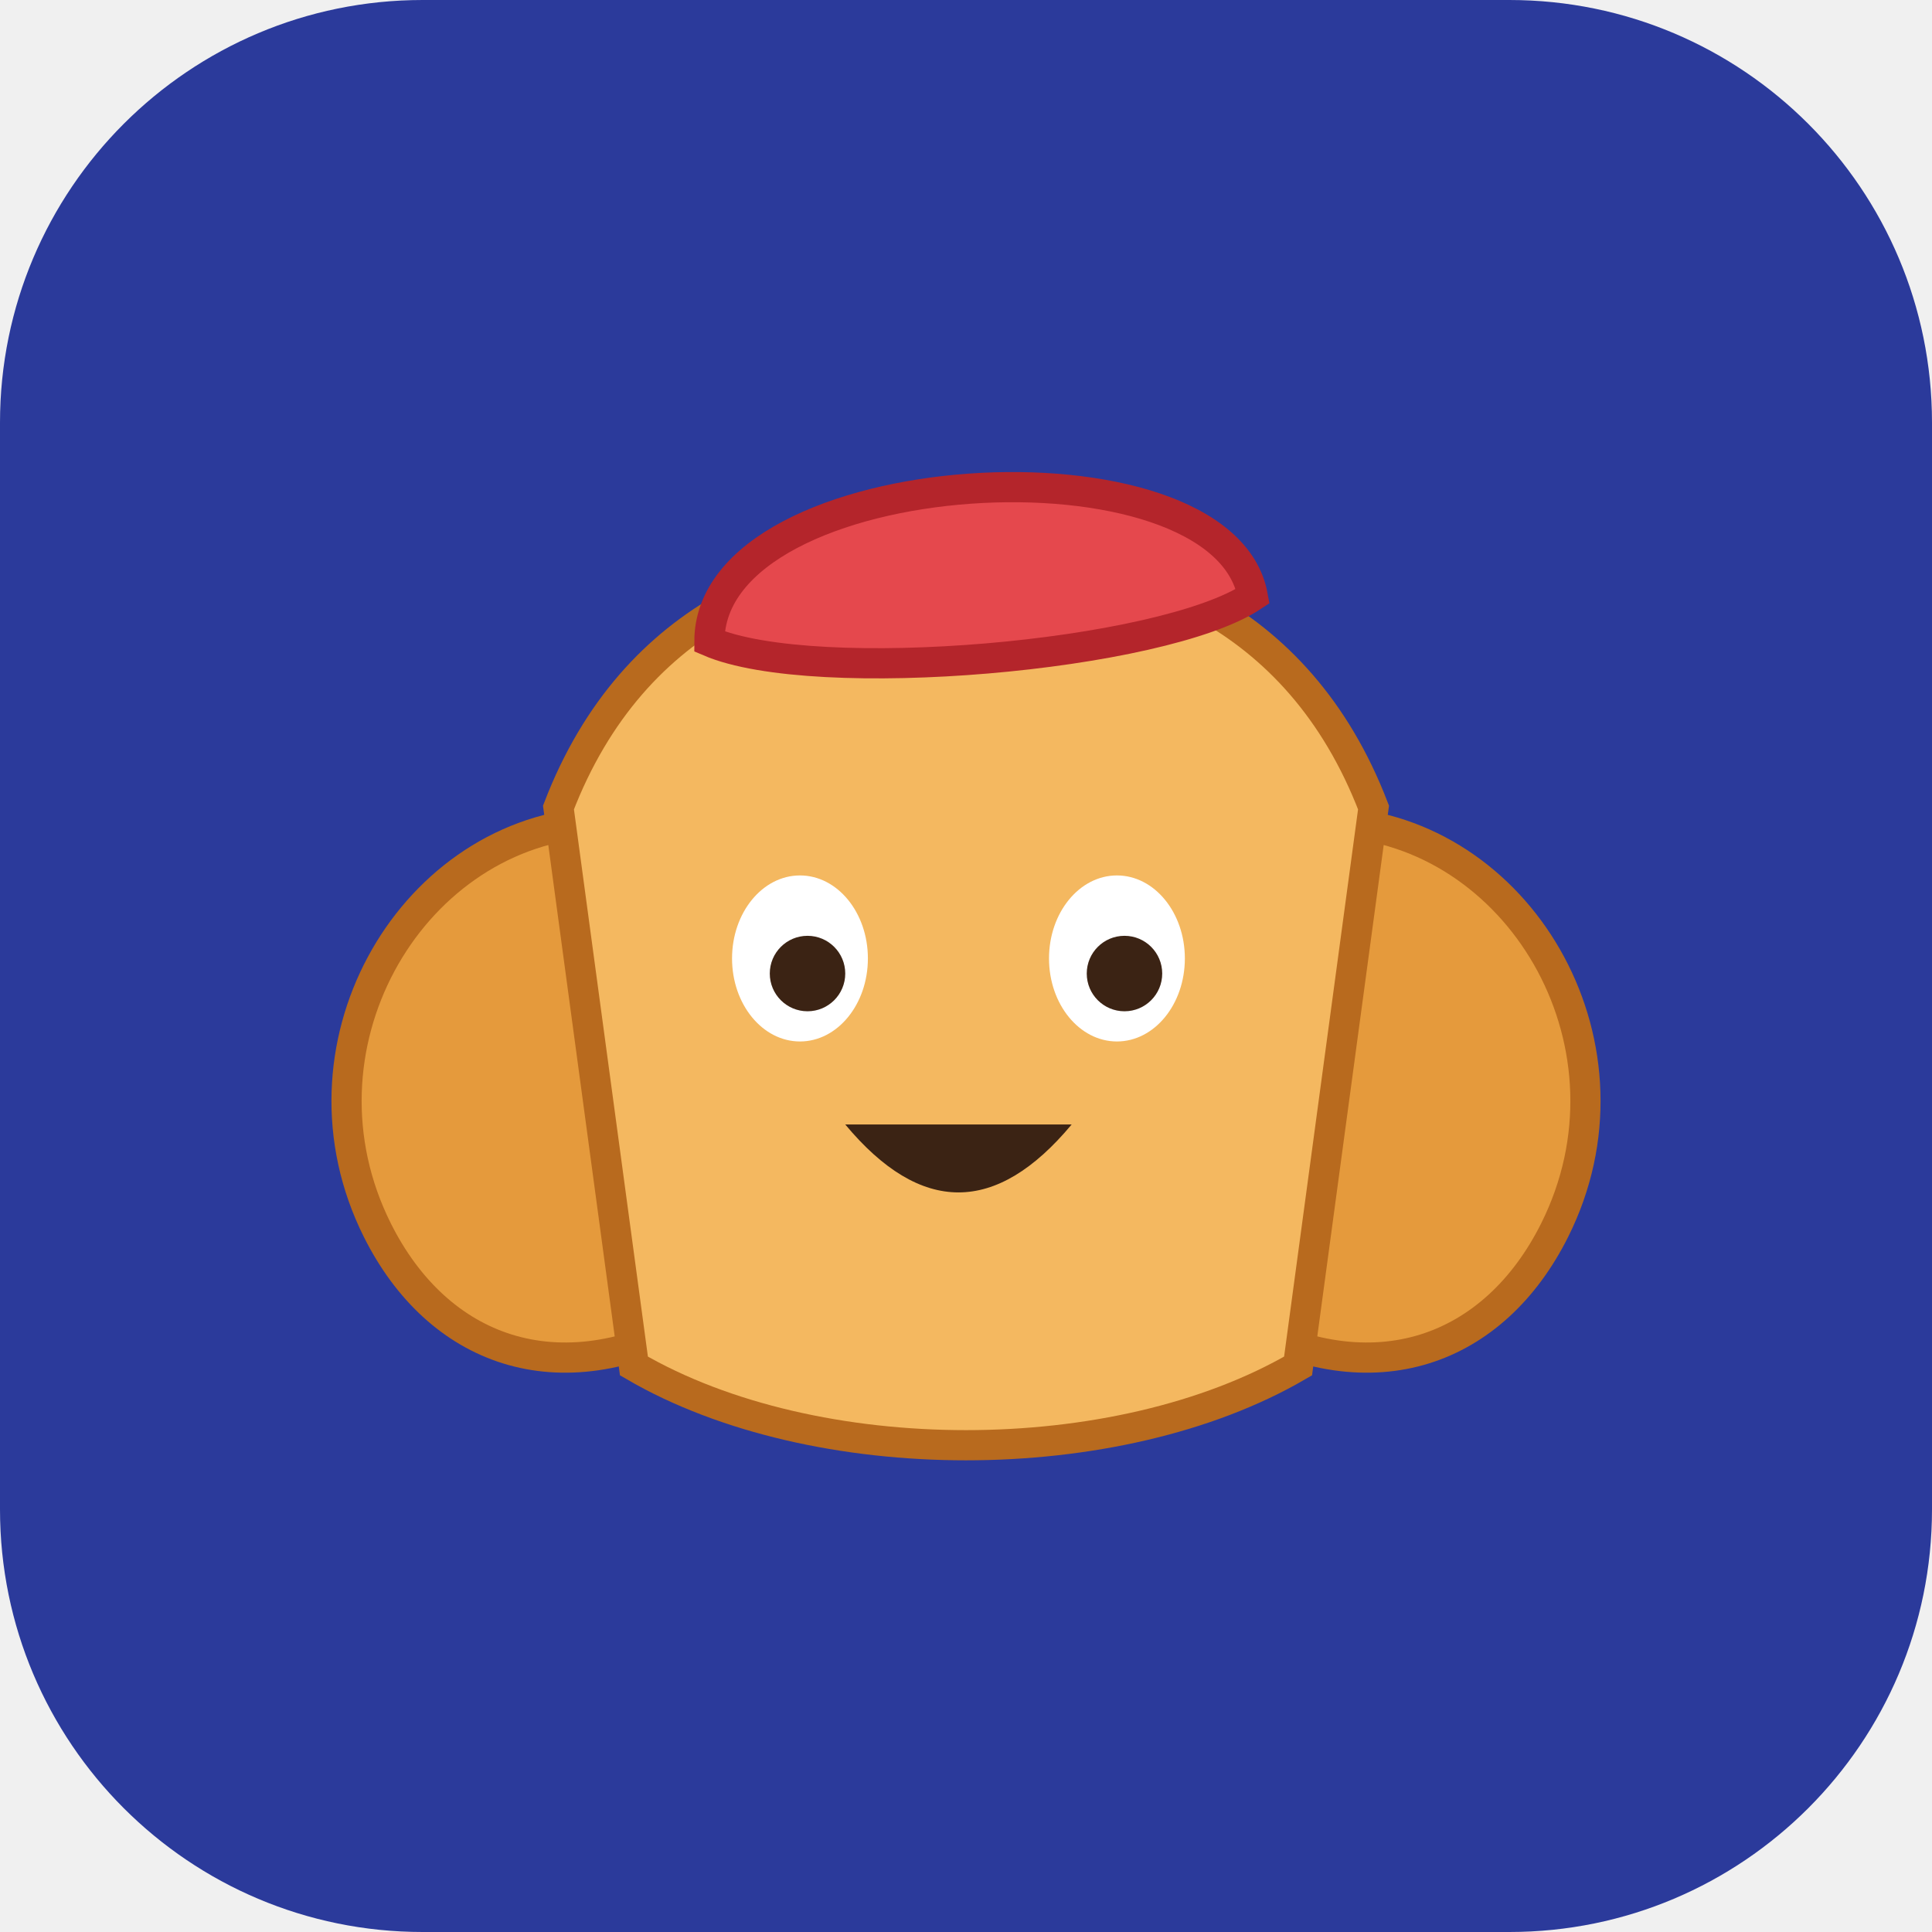
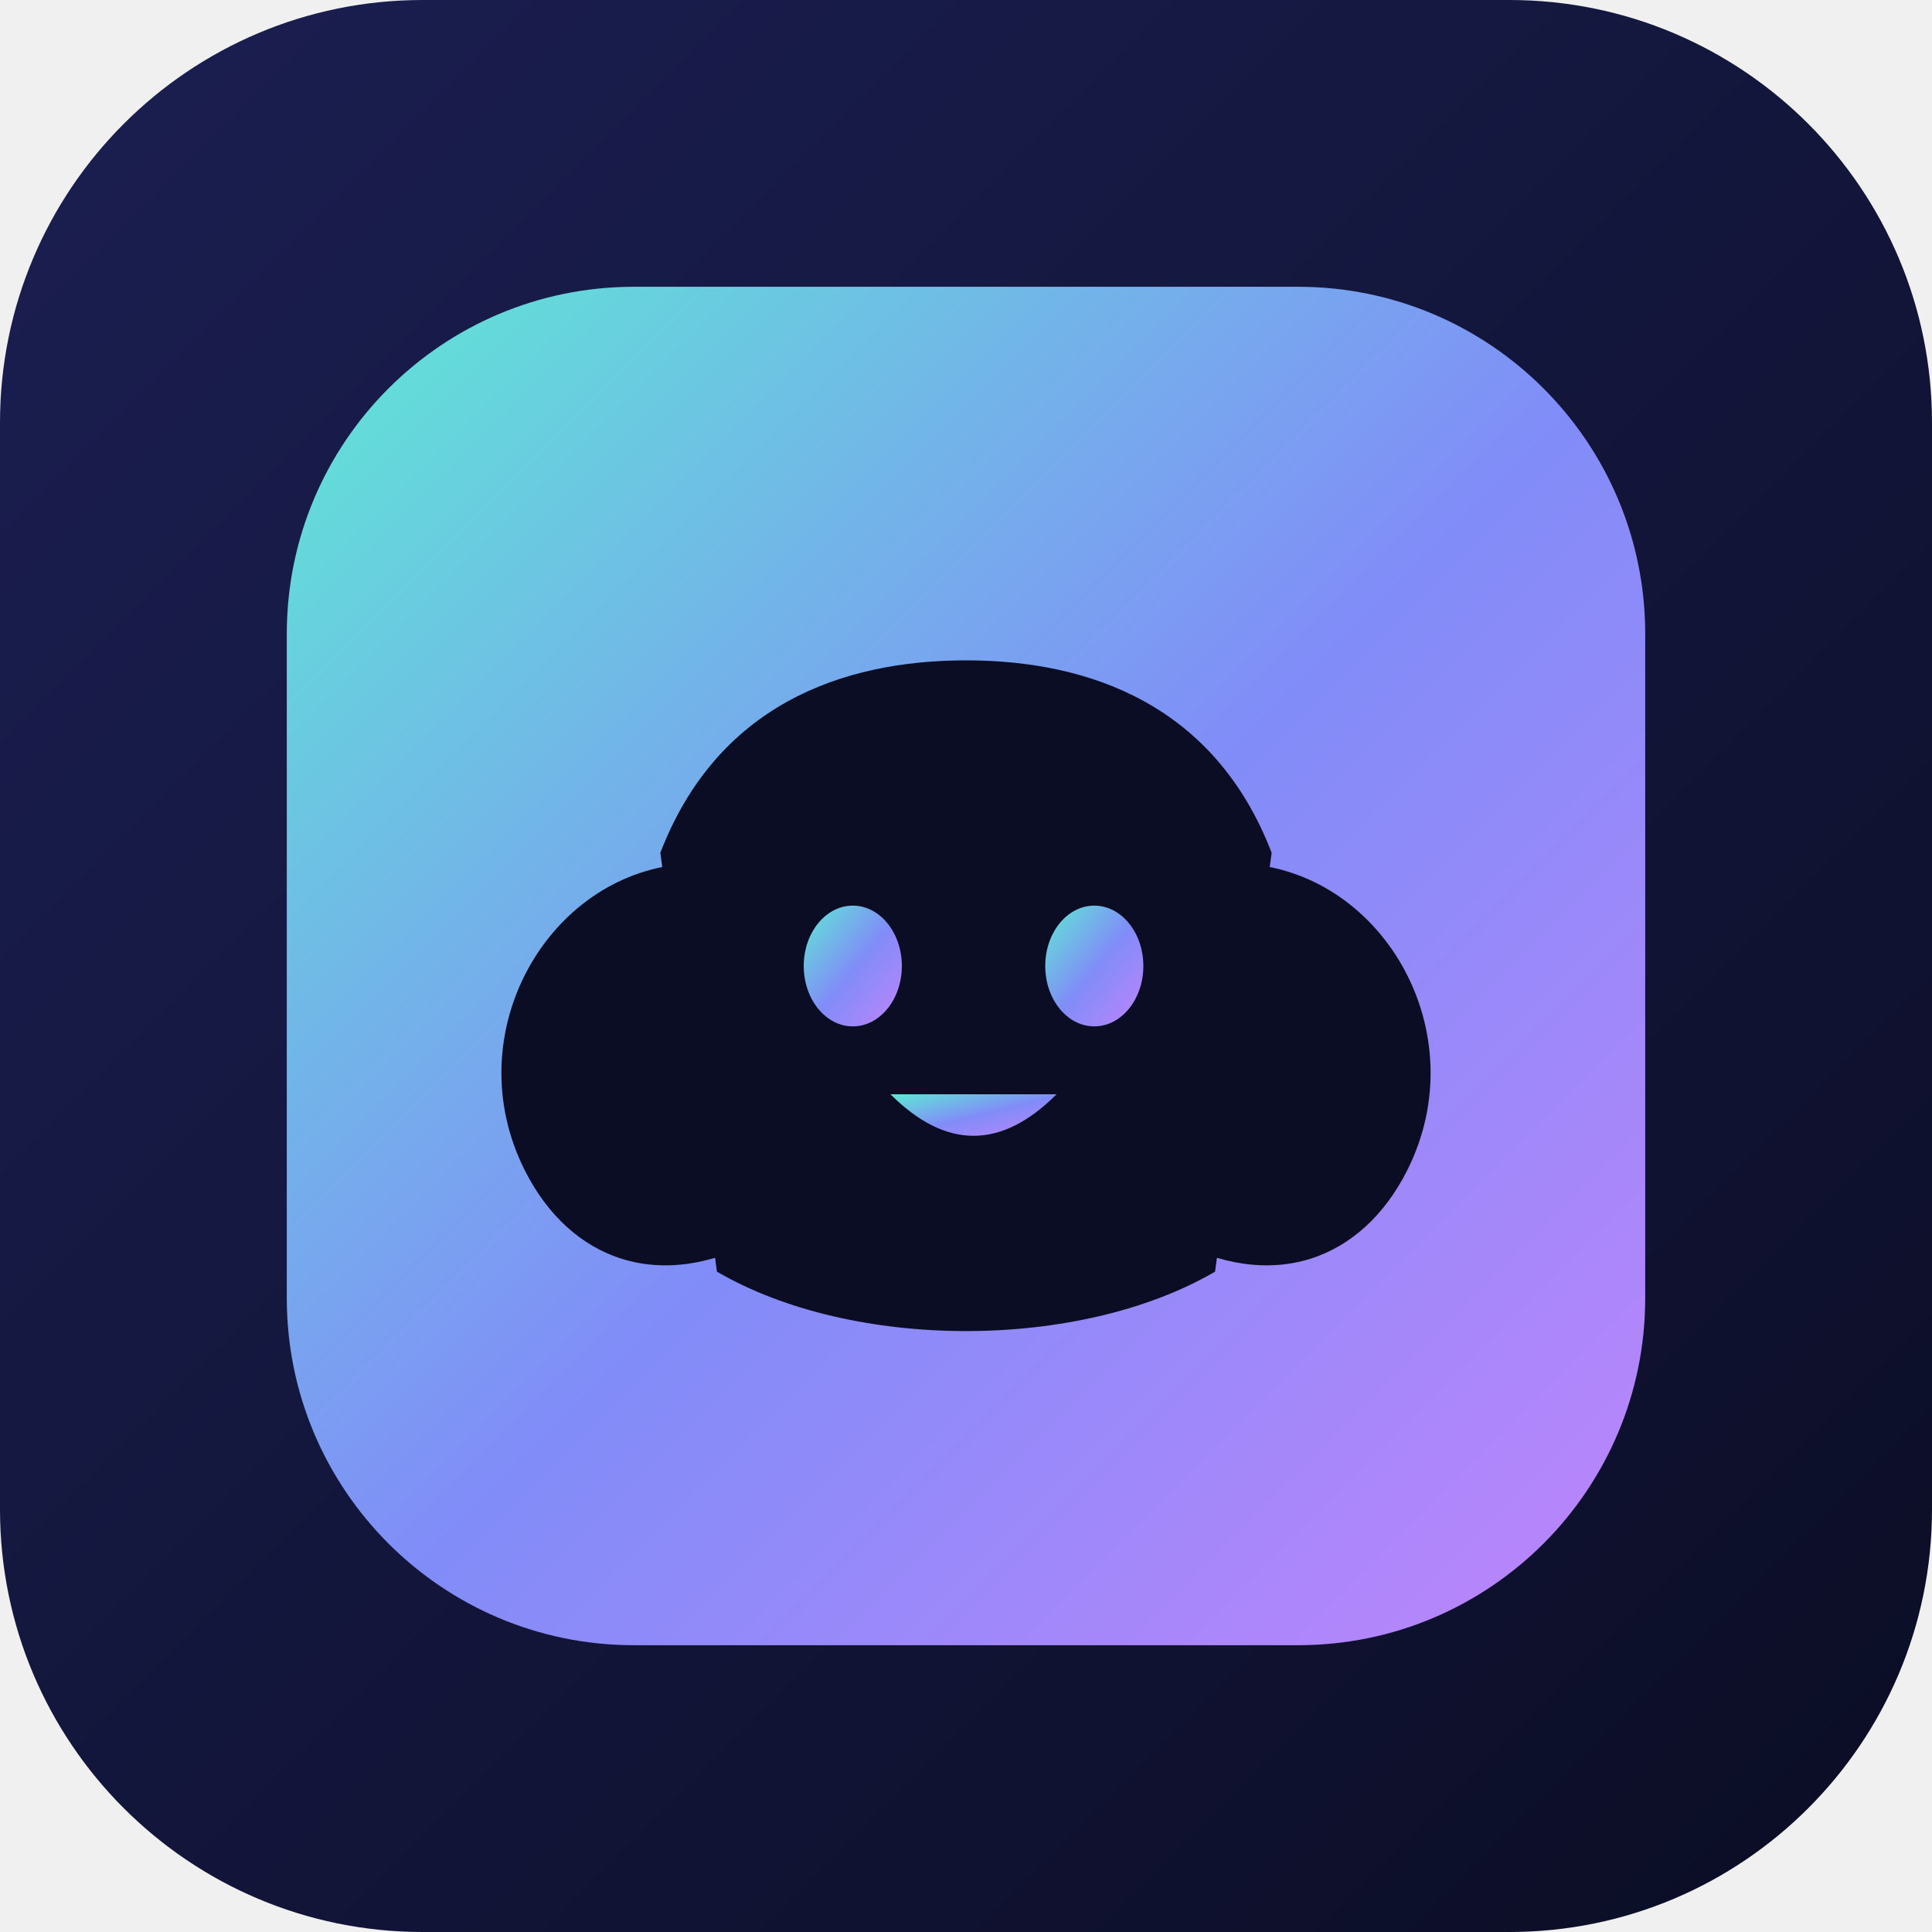
<svg xmlns="http://www.w3.org/2000/svg" viewBox="0 0 512 512">
-   <rect width="512" height="512" rx="112" fill="#2B3A9B" />
-   <g transform="translate(56 70) scale(2)">
-     <path d="M22 128 C10 104 26 76 50 74 L64 140 C46 150 30 144 22 128 Z" fill="#E59A3C" stroke="#B86A1E" stroke-width="4" />
-     <path d="M178 128 C190 104 174 76 150 74 L136 140 C154 150 170 144 178 128 Z" fill="#E59A3C" stroke="#B86A1E" stroke-width="4" />
-     <path d="M46 72 C56 46 78 38 100 38 C122 38 144 46 154 72 L144 146 C120 160 80 160 56 146 Z" fill="#F4B860" stroke="#B86A1E" stroke-width="4" />
-     <ellipse cx="78" cy="92" rx="9" ry="11" fill="#fff" />
-     <ellipse cx="120" cy="92" rx="9" ry="11" fill="#fff" />
-     <circle cx="79" cy="94" r="5" fill="#3B2314" />
-     <circle cx="121" cy="94" r="5" fill="#3B2314" />
-     <path d="M84 114 q15 18 30 0 z" fill="#3B2314" />
-     <path d="M66 50 C66 26 134 22 138 44 C126 52 80 56 66 50 Z" fill="#E5484D" stroke="#B4252B" stroke-width="4" />
+   <defs>
+     <linearGradient id="g" x1="0" y1="0" x2="1" y2="1">
+       <stop offset="0" stop-color="#5EEAD4" />
+       <stop offset=".52" stop-color="#818CF8" />
+       <stop offset="1" stop-color="#C084FC" />
+     </linearGradient>
+     <linearGradient id="bg" x1="0" y1="0" x2="1" y2="1">
+       <stop offset="0" stop-color="#1b1f52" />
+       <stop offset="1" stop-color="#0b0d24" />
+     </linearGradient>
+   </defs>
+   <rect width="512" height="512" rx="112" fill="url(#bg)" />
+   <rect x="76" y="76" width="360" height="360" rx="92" fill="url(#g)" />
+   <g transform="translate(106 118) scale(1.5)" fill="#0b0d24">
+     <path d="M22 128C10 104 26 76 50 74L64 140C46 150 30 144 22 128Z" />
+     <path d="M178 128C190 104 174 76 150 74L136 140C154 150 170 144 178 128Z" />
+     <path d="M46 72C56 46 78 38 100 38C122 38 144 46 154 72L144 146C120 160 80 160 56 146Z" />
+   </g>
+   <g fill="url(#g)">
+     <ellipse cx="226" cy="256" rx="13" ry="16" />
+     <ellipse cx="290" cy="256" rx="13" ry="16" />
+     <path d="M236 290q22 22 44 0z" />
  </g>
</svg>
